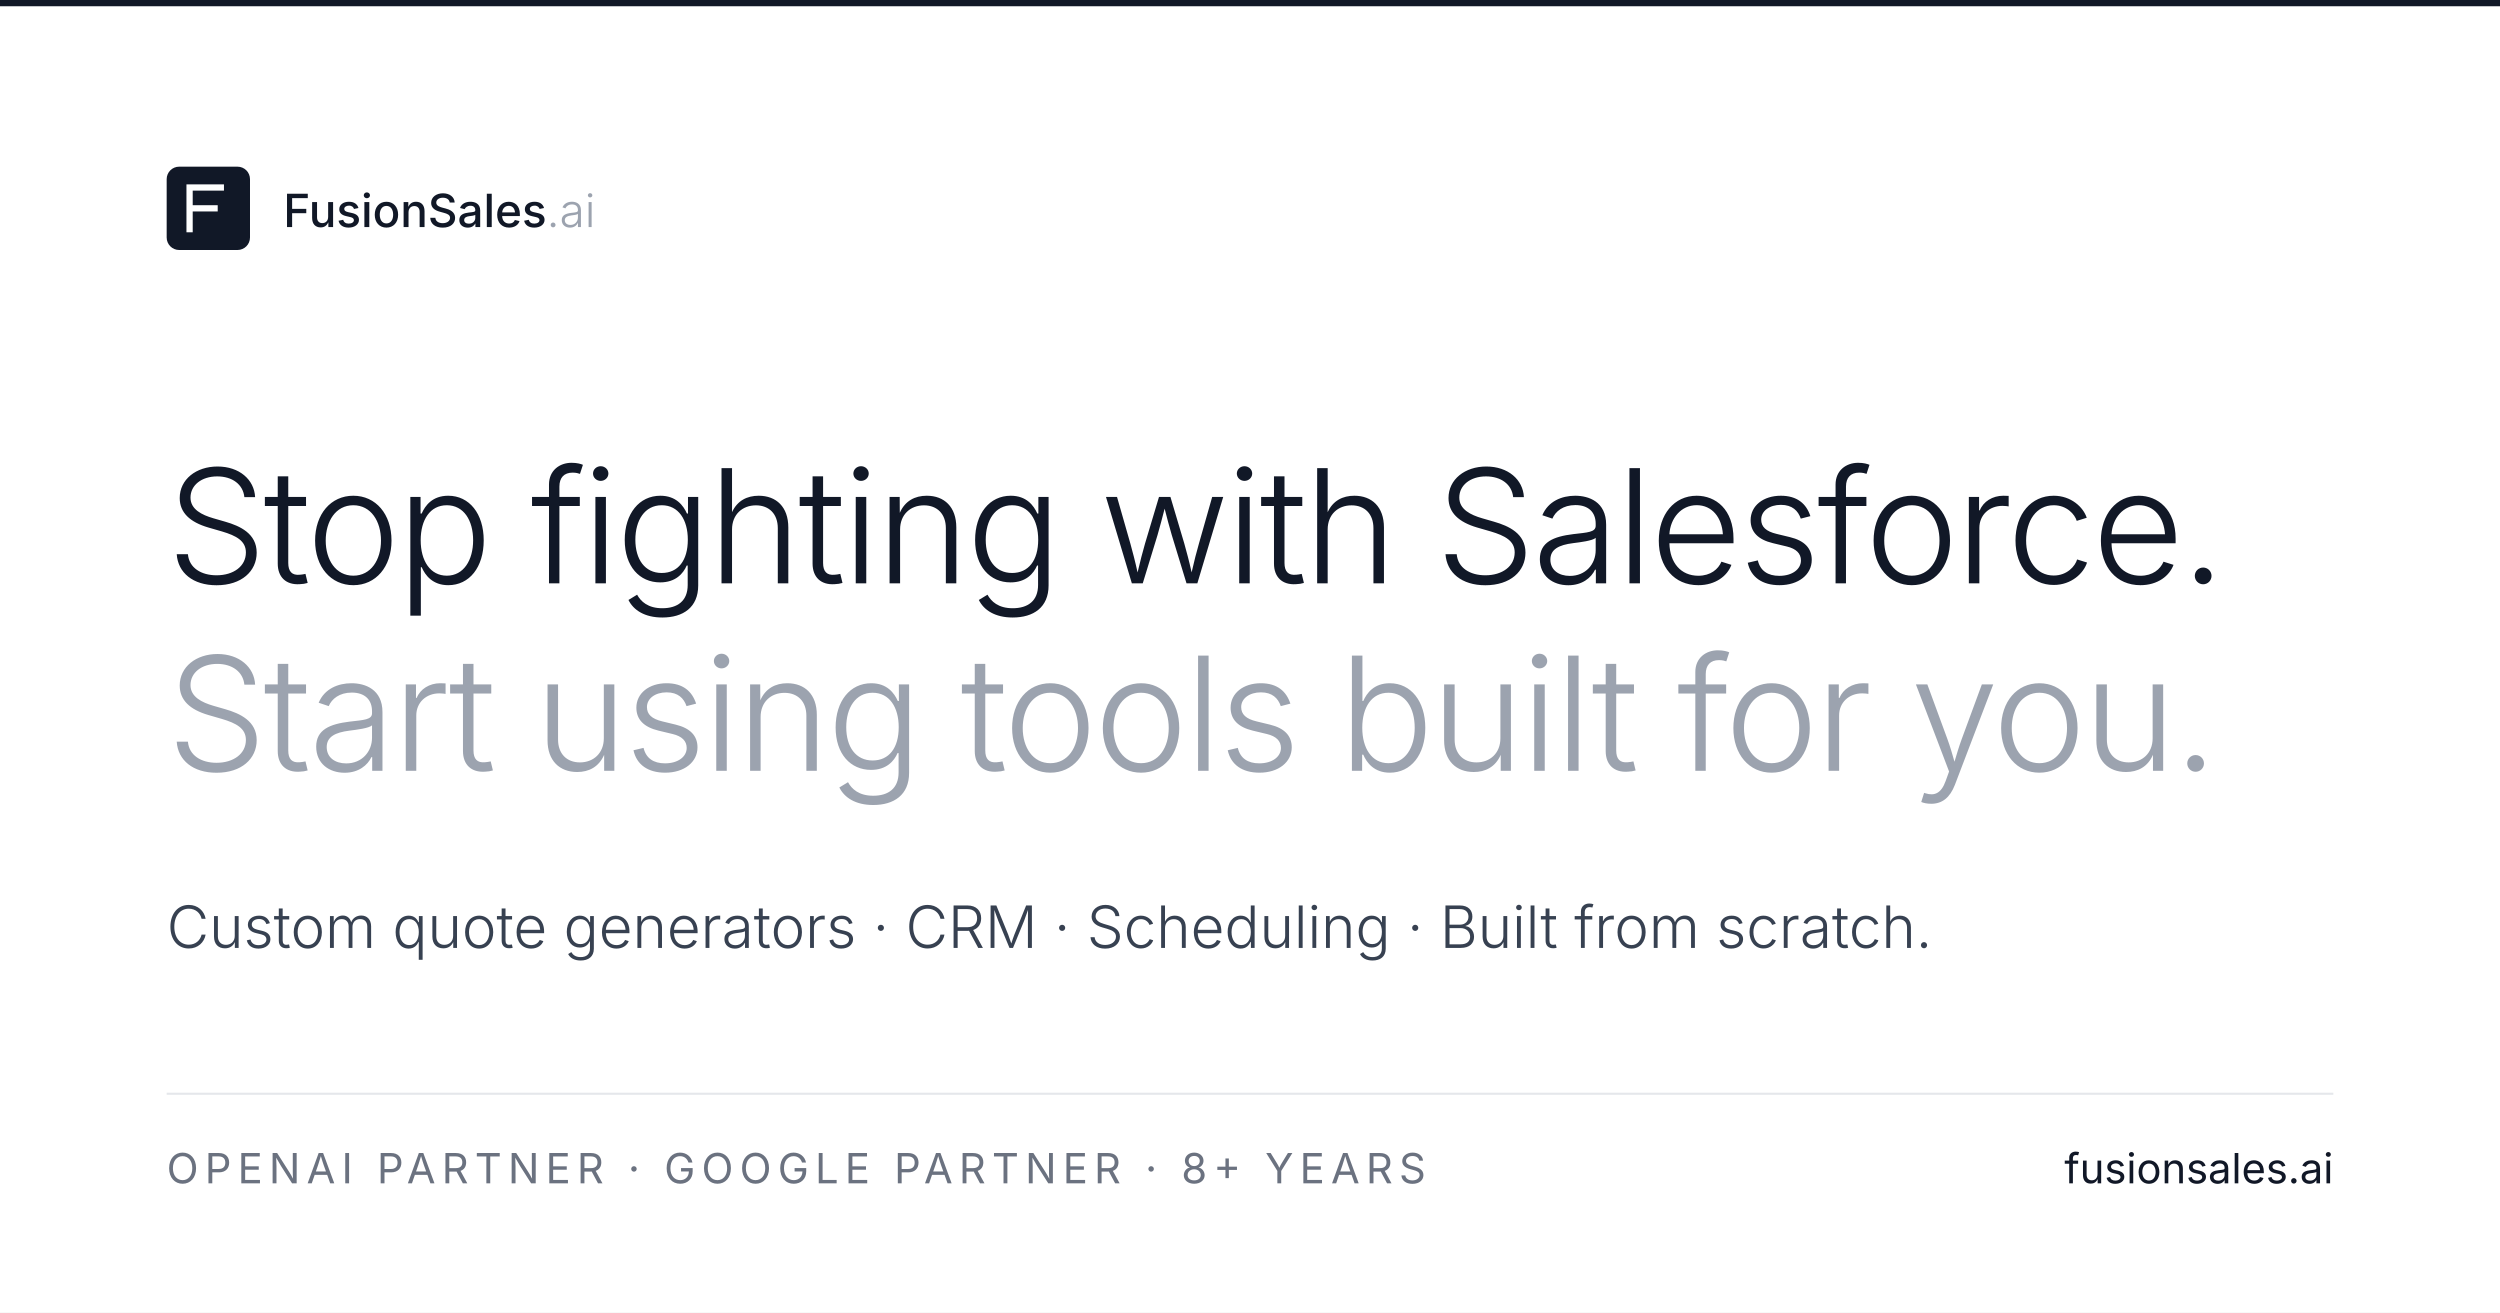
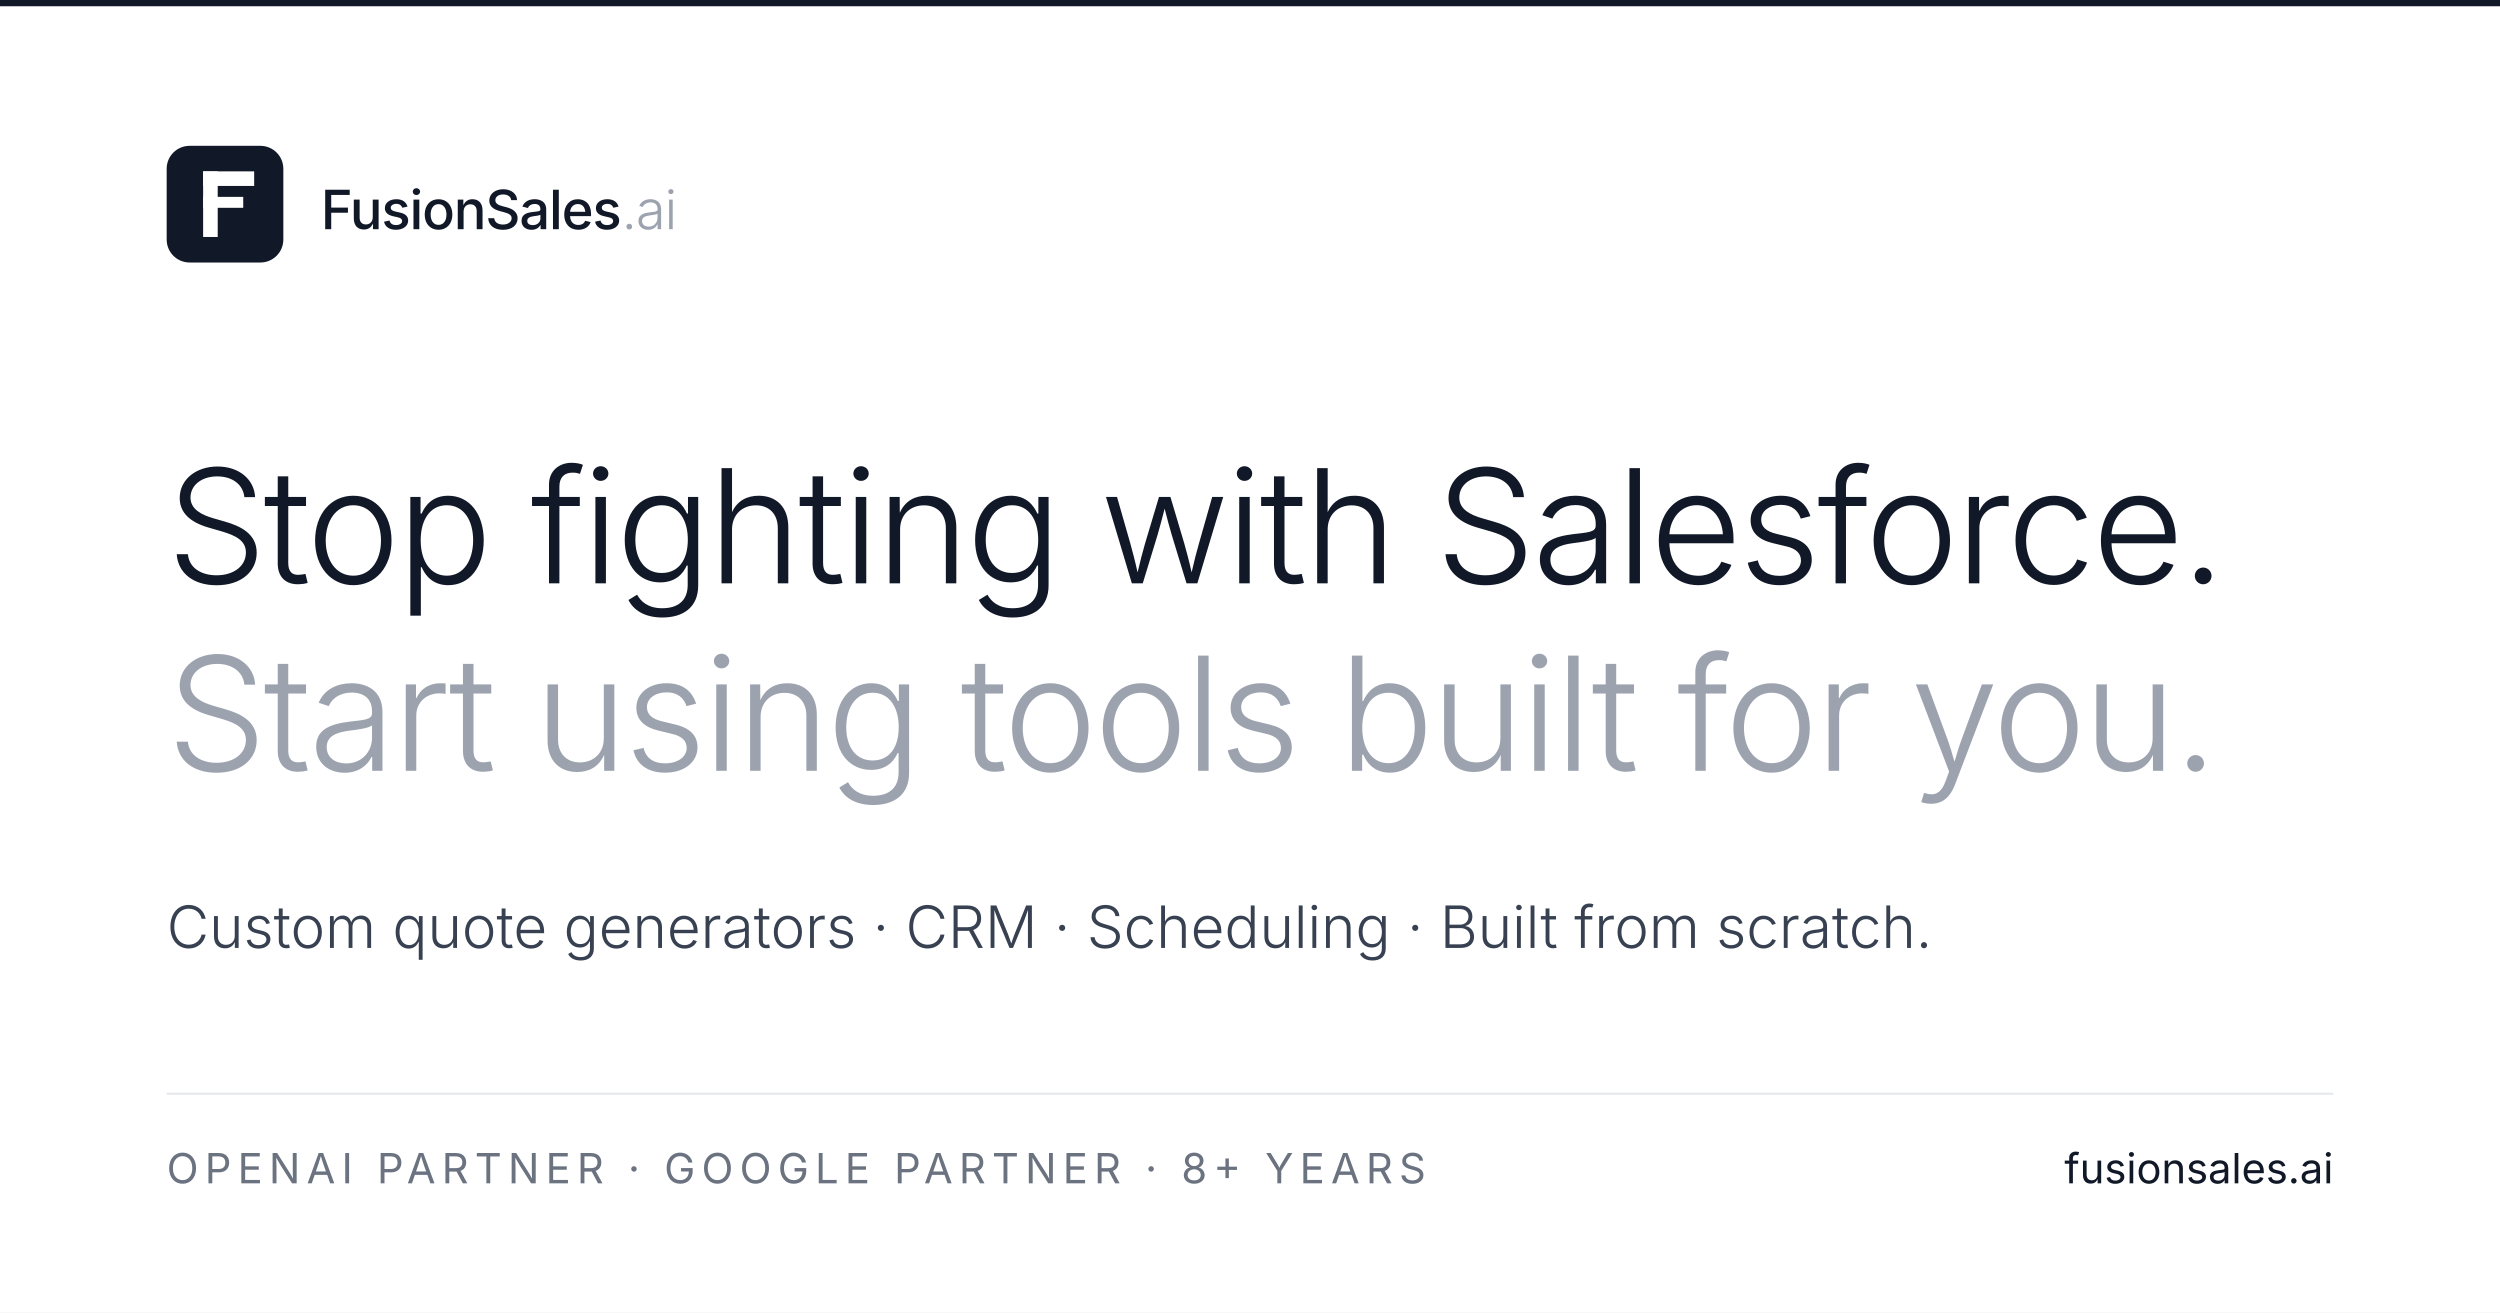
<svg xmlns="http://www.w3.org/2000/svg" viewBox="0 0 1200 630" width="1200" height="630">
  <rect width="1200" height="630" fill="#ffffff" />
  <rect x="0" y="0" width="1200" height="3" fill="#111827" />
-   <g transform="translate(80, 80)">
-     <rect width="40" height="40" rx="6" fill="#111827" />
-     <path d="M11 10 L11 30 M11 10 L26 10 M11 20 L23 20" stroke="white" stroke-width="3" stroke-linecap="square" fill="none" />
-     <text x="56" y="29" font-family="Inter, system-ui, -apple-system, sans-serif" font-size="22" font-weight="500" fill="#111827">FusionSales<tspan fill="#9ca3af" font-weight="300">.ai</tspan>
+   <g transform="translate(80, 70)">
+     <rect width="56" height="56" rx="11" fill="#111827" />
+     <rect x="17.5" y="12.25" width="7" height="31.5" fill="white" />
+     <rect x="17.5" y="12.25" width="24.5" height="7" fill="white" />
+     <rect x="17.5" y="24.5" width="19.25" height="5.25" fill="white" />
+     <text x="74" y="40" font-family="Inter, system-ui, -apple-system, sans-serif" font-size="26" font-weight="500" letter-spacing="-0.5" fill="#111827">FusionSales<tspan fill="#9ca3af" font-weight="300">.ai</tspan>
    </text>
  </g>
  <text x="80" y="280" font-family="Inter, system-ui, -apple-system, sans-serif" font-size="76" font-weight="300" fill="#111827" letter-spacing="-1.5">
    Stop fighting with Salesforce.
  </text>
  <text x="80" y="370" font-family="Inter, system-ui, -apple-system, sans-serif" font-size="76" font-weight="300" fill="#9ca3af" letter-spacing="-1.5">
    Start using tools built for you.
  </text>
  <text x="80" y="455" font-family="Inter, system-ui, -apple-system, sans-serif" font-size="28" font-weight="300" fill="#374151">
    Custom quote generators · CRM · Scheduling · Built from scratch.
  </text>
  <line x1="80" y1="525" x2="1120" y2="525" stroke="#e5e7eb" stroke-width="1" />
  <text x="80" y="568" font-family="Inter, system-ui, -apple-system, sans-serif" font-size="20" font-weight="400" fill="#6b7280" letter-spacing="3">
    OPENAI PARTNER · GOOGLE PARTNER · 8+ YEARS
  </text>
  <text x="1120" y="568" font-family="Inter, system-ui, -apple-system, sans-serif" font-size="20" font-weight="400" fill="#111827" text-anchor="end">
    fusionsales.ai
  </text>
</svg>
